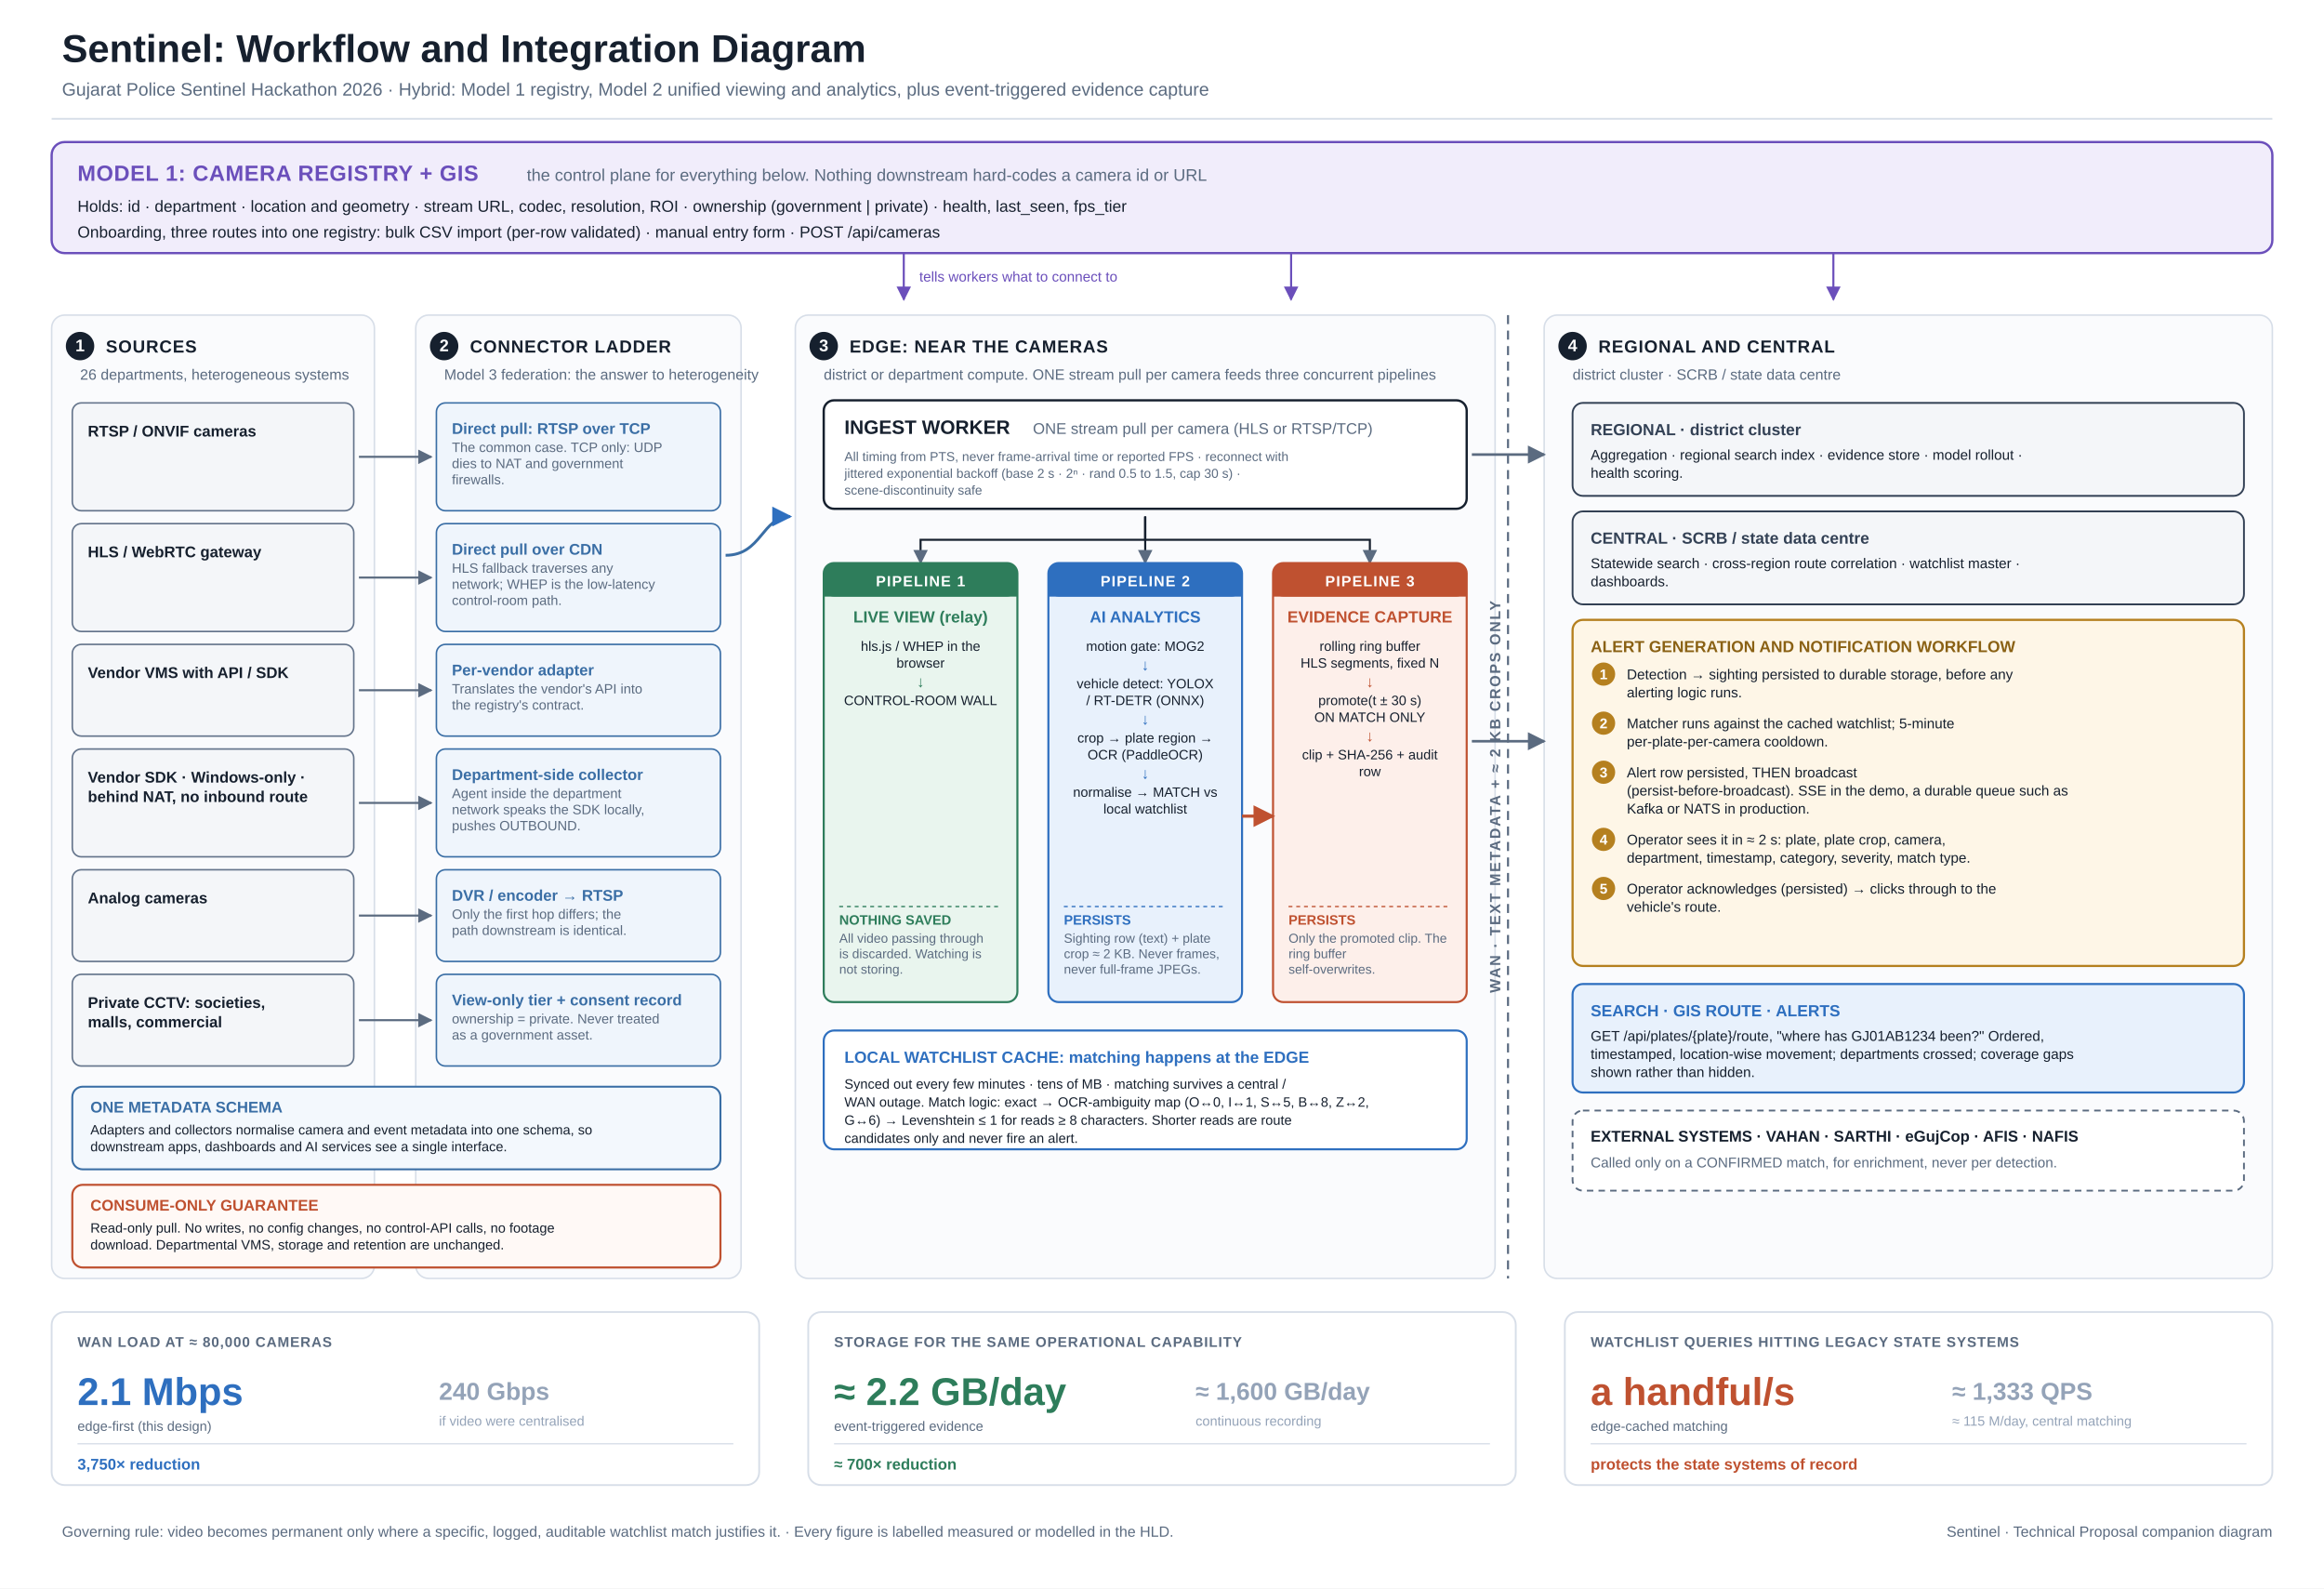
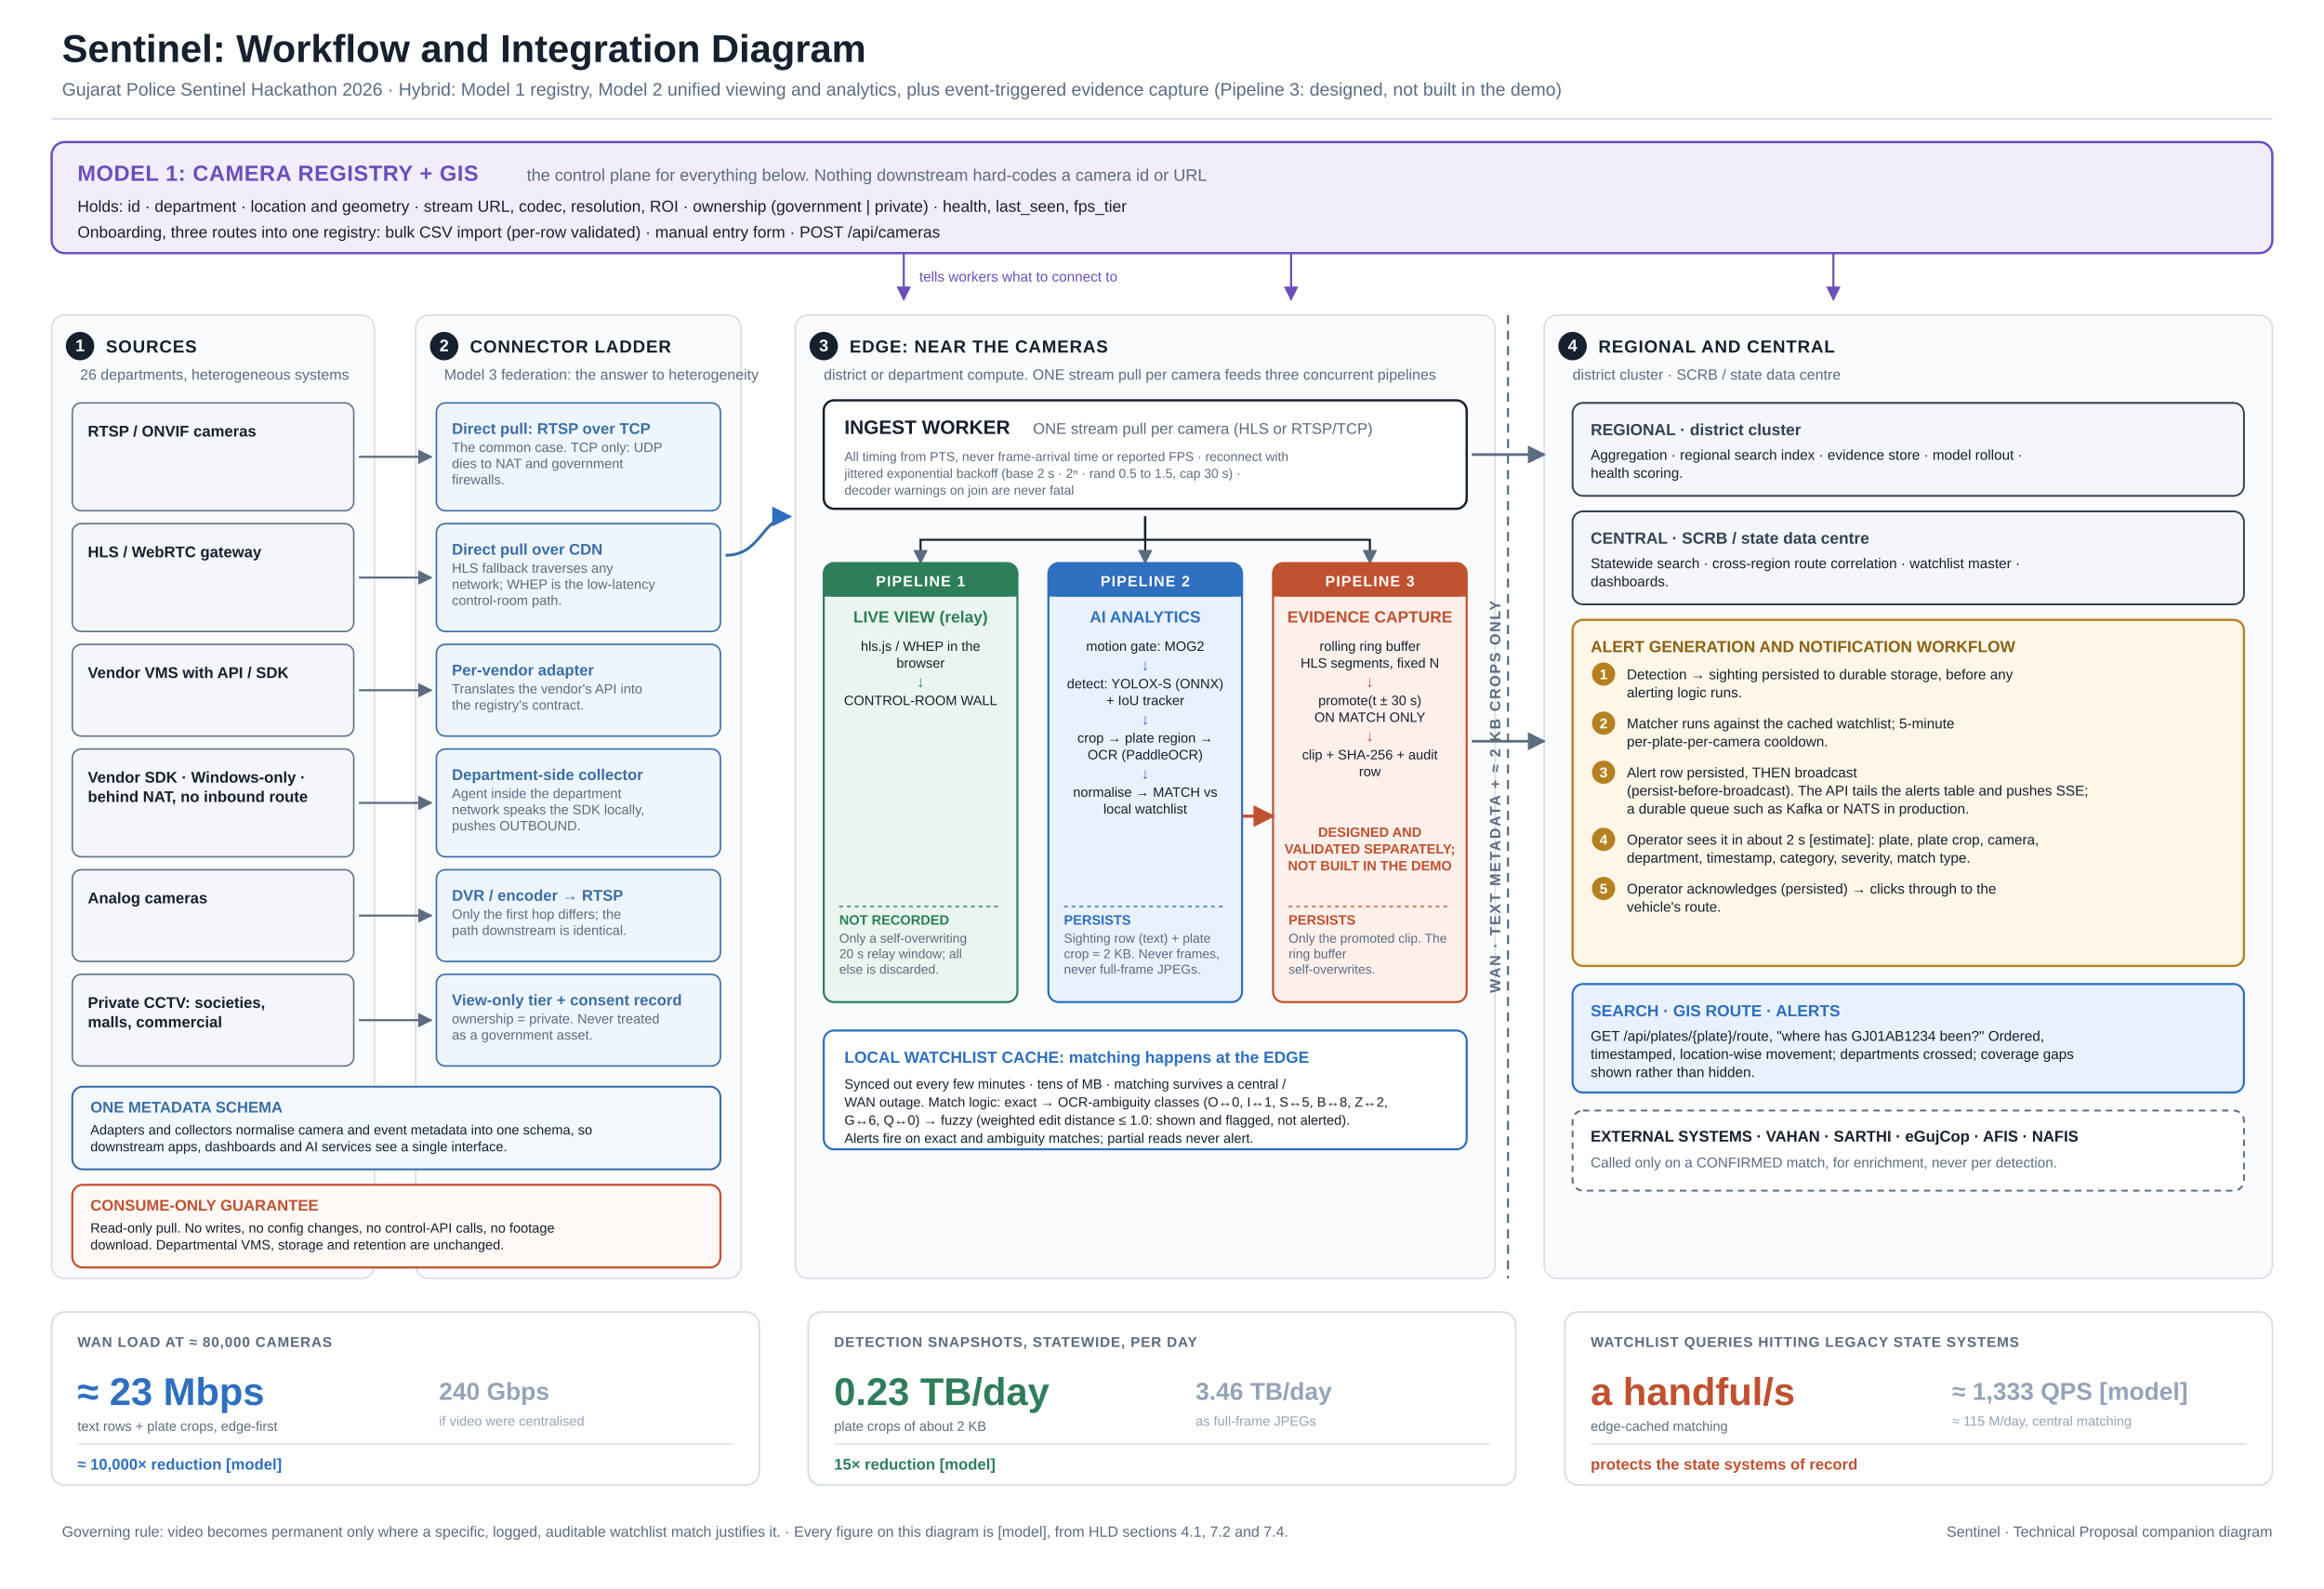
<svg xmlns="http://www.w3.org/2000/svg" width="1800" height="1230" viewBox="0 0 1800 1230">
  <defs>
    <marker id="arr" viewBox="0 0 10 10" refX="9" refY="5" markerWidth="7" markerHeight="7" orient="auto-start-reverse">
      <path d="M 0 0 L 10 5 L 0 10 z" fill="#5B6B80" />
    </marker>
    <marker id="arrD" viewBox="0 0 10 10" refX="9" refY="5" markerWidth="7" markerHeight="7" orient="auto-start-reverse">
      <path d="M 0 0 L 10 5 L 0 10 z" fill="#2E6FBF" />
    </marker>
    <marker id="arrR" viewBox="0 0 10 10" refX="9" refY="5" markerWidth="7" markerHeight="7" orient="auto-start-reverse">
      <path d="M 0 0 L 10 5 L 0 10 z" fill="#BF5130" />
    </marker>
    <marker id="arrP" viewBox="0 0 10 10" refX="9" refY="5" markerWidth="7" markerHeight="7" orient="auto-start-reverse">
      <path d="M 0 0 L 10 5 L 0 10 z" fill="#6B4FBB" />
    </marker>
  </defs>
  <rect width="1800" height="1230" fill="#FFFFFF" />
  <text x="48" y="48" font-family="Arial, Helvetica, sans-serif" font-size="30" font-weight="bold" fill="#16202E" text-anchor="start" letter-spacing="0">Sentinel: Workflow and Integration Diagram</text>
-   <text x="48" y="74" font-family="Arial, Helvetica, sans-serif" font-size="14" font-weight="normal" fill="#5B6B80" text-anchor="start" letter-spacing="0">Gujarat Police Sentinel Hackathon 2026  ·  Hybrid: Model 1 registry, Model 2 unified viewing and analytics, plus event-triggered evidence capture</text>
+   <text x="48" y="74" font-family="Arial, Helvetica, sans-serif" font-size="14" font-weight="normal" fill="#5B6B80" text-anchor="start" letter-spacing="0">Gujarat Police Sentinel Hackathon 2026  ·  Hybrid: Model 1 registry, Model 2 unified viewing and analytics, plus event-triggered evidence capture (Pipeline 3: designed, not built in the demo)</text>
  <line x1="40" y1="92" x2="1760" y2="92" stroke="#D7DEE8" stroke-width="1.4" />
  <rect x="40" y="110" width="1720" height="86" rx="10" fill="#F1EDFB" stroke="#6B4FBB" stroke-width="1.8" />
  <text x="60" y="140" font-family="Arial, Helvetica, sans-serif" font-size="17" font-weight="bold" fill="#6B4FBB" text-anchor="start" letter-spacing="0.4">MODEL 1: CAMERA REGISTRY + GIS</text>
  <text x="408" y="140" font-family="Arial, Helvetica, sans-serif" font-size="13" font-weight="normal" fill="#5B6B80" text-anchor="start" letter-spacing="0">the control plane for everything below. Nothing downstream hard-codes a camera id or URL</text>
  <text x="60" y="164" font-family="Arial, Helvetica, sans-serif" font-size="12.5" font-weight="normal" fill="#16202E" text-anchor="start" letter-spacing="0">Holds:  id · department · location and geometry · stream URL, codec, resolution, ROI · ownership (government | private) · health, last_seen, fps_tier</text>
  <text x="60" y="184" font-family="Arial, Helvetica, sans-serif" font-size="12.5" font-weight="normal" fill="#16202E" text-anchor="start" letter-spacing="0">Onboarding, three routes into one registry:  bulk CSV import (per-row validated) · manual entry form · POST /api/cameras</text>
  <path d="M 700 196 L 700 232" fill="none" stroke="#6B4FBB" stroke-width="1.6" marker-end="url(#arrP)" />
  <path d="M 1000 196 L 1000 232" fill="none" stroke="#6B4FBB" stroke-width="1.6" marker-end="url(#arrP)" />
  <path d="M 1420 196 L 1420 232" fill="none" stroke="#6B4FBB" stroke-width="1.6" marker-end="url(#arrP)" />
  <text x="712" y="218" font-family="Arial, Helvetica, sans-serif" font-size="11" font-weight="normal" fill="#6B4FBB" text-anchor="start" letter-spacing="0">tells workers what to connect to</text>
  <rect x="40" y="244" width="250" height="746" rx="10" fill="#FAFBFD" stroke="#D7DEE8" stroke-width="1.2" />
  <circle cx="62" cy="268" r="11" fill="#16202E" />
  <text x="62" y="272" font-family="Arial, Helvetica, sans-serif" font-size="13" font-weight="bold" fill="#FFFFFF" text-anchor="middle" letter-spacing="0">1</text>
  <text x="82" y="273" font-family="Arial, Helvetica, sans-serif" font-size="13.5" font-weight="bold" fill="#16202E" text-anchor="start" letter-spacing="0.6">SOURCES</text>
  <rect x="322" y="244" width="252" height="746" rx="10" fill="#FAFBFD" stroke="#D7DEE8" stroke-width="1.2" />
  <circle cx="344" cy="268" r="11" fill="#16202E" />
  <text x="344" y="272" font-family="Arial, Helvetica, sans-serif" font-size="13" font-weight="bold" fill="#FFFFFF" text-anchor="middle" letter-spacing="0">2</text>
  <text x="364" y="273" font-family="Arial, Helvetica, sans-serif" font-size="13.5" font-weight="bold" fill="#16202E" text-anchor="start" letter-spacing="0.6">CONNECTOR LADDER</text>
  <rect x="616" y="244" width="542" height="746" rx="10" fill="#FAFBFD" stroke="#D7DEE8" stroke-width="1.2" />
  <circle cx="638" cy="268" r="11" fill="#16202E" />
  <text x="638" y="272" font-family="Arial, Helvetica, sans-serif" font-size="13" font-weight="bold" fill="#FFFFFF" text-anchor="middle" letter-spacing="0">3</text>
  <text x="658" y="273" font-family="Arial, Helvetica, sans-serif" font-size="13.5" font-weight="bold" fill="#16202E" text-anchor="start" letter-spacing="0.6">EDGE: NEAR THE CAMERAS</text>
  <rect x="1196" y="244" width="564" height="746" rx="10" fill="#FAFBFD" stroke="#D7DEE8" stroke-width="1.2" />
  <circle cx="1218" cy="268" r="11" fill="#16202E" />
  <text x="1218" y="272" font-family="Arial, Helvetica, sans-serif" font-size="13" font-weight="bold" fill="#FFFFFF" text-anchor="middle" letter-spacing="0">4</text>
  <text x="1238" y="273" font-family="Arial, Helvetica, sans-serif" font-size="13.5" font-weight="bold" fill="#16202E" text-anchor="start" letter-spacing="0.6">REGIONAL AND CENTRAL</text>
  <text x="62" y="294" font-family="Arial, Helvetica, sans-serif" font-size="11.5" font-weight="normal" fill="#5B6B80" text-anchor="start" letter-spacing="0">26 departments, heterogeneous systems</text>
  <text x="344" y="294" font-family="Arial, Helvetica, sans-serif" font-size="11.5" font-weight="normal" fill="#5B6B80" text-anchor="start" letter-spacing="0">Model 3 federation: the answer to heterogeneity</text>
  <text x="638" y="294" font-family="Arial, Helvetica, sans-serif" font-size="11.5" font-weight="normal" fill="#5B6B80" text-anchor="start" letter-spacing="0">district or department compute. ONE stream pull per camera feeds three concurrent pipelines</text>
  <text x="1218" y="294" font-family="Arial, Helvetica, sans-serif" font-size="11.5" font-weight="normal" fill="#5B6B80" text-anchor="start" letter-spacing="0">district cluster  ·  SCRB / state data centre</text>
  <rect x="56" y="312" width="218" height="83.5" rx="7" fill="#F4F6F9" stroke="#64748B" stroke-width="1.2" />
  <text x="68" y="338" font-family="Arial, Helvetica, sans-serif" font-size="12" font-weight="bold" fill="#16202E" text-anchor="start" letter-spacing="0">RTSP / ONVIF cameras</text>
  <path d="M 278 353.75 L 334 353.75" fill="none" stroke="#5B6B80" stroke-width="1.6" marker-end="url(#arr)" />
  <rect x="338" y="312" width="220" height="83.5" rx="7" fill="#EFF5FC" stroke="#3A6EA5" stroke-width="1.2" />
  <text x="350" y="336" font-family="Arial, Helvetica, sans-serif" font-size="12" font-weight="bold" fill="#3A6EA5" text-anchor="start" letter-spacing="0">Direct pull: RTSP over TCP</text>
  <text x="350" y="350.0" font-family="Arial, Helvetica, sans-serif" font-size="10.5" font-weight="normal" fill="#5B6B80" text-anchor="start" letter-spacing="0">The common case. TCP only: UDP</text>
  <text x="350" y="362.5" font-family="Arial, Helvetica, sans-serif" font-size="10.5" font-weight="normal" fill="#5B6B80" text-anchor="start" letter-spacing="0">dies to NAT and government</text>
  <text x="350" y="375.0" font-family="Arial, Helvetica, sans-serif" font-size="10.5" font-weight="normal" fill="#5B6B80" text-anchor="start" letter-spacing="0">firewalls.</text>
  <rect x="56" y="405.5" width="218" height="83.5" rx="7" fill="#F4F6F9" stroke="#64748B" stroke-width="1.2" />
  <text x="68" y="431.5" font-family="Arial, Helvetica, sans-serif" font-size="12" font-weight="bold" fill="#16202E" text-anchor="start" letter-spacing="0">HLS / WebRTC gateway</text>
  <path d="M 278 447.25 L 334 447.25" fill="none" stroke="#5B6B80" stroke-width="1.6" marker-end="url(#arr)" />
  <rect x="338" y="405.5" width="220" height="83.5" rx="7" fill="#EFF5FC" stroke="#3A6EA5" stroke-width="1.2" />
  <text x="350" y="429.5" font-family="Arial, Helvetica, sans-serif" font-size="12" font-weight="bold" fill="#3A6EA5" text-anchor="start" letter-spacing="0">Direct pull over CDN</text>
  <text x="350" y="443.5" font-family="Arial, Helvetica, sans-serif" font-size="10.5" font-weight="normal" fill="#5B6B80" text-anchor="start" letter-spacing="0">HLS fallback traverses any</text>
  <text x="350" y="456.0" font-family="Arial, Helvetica, sans-serif" font-size="10.5" font-weight="normal" fill="#5B6B80" text-anchor="start" letter-spacing="0">network; WHEP is the low-latency</text>
  <text x="350" y="468.5" font-family="Arial, Helvetica, sans-serif" font-size="10.5" font-weight="normal" fill="#5B6B80" text-anchor="start" letter-spacing="0">control-room path.</text>
  <rect x="56" y="499.0" width="218" height="71.0" rx="7" fill="#F4F6F9" stroke="#64748B" stroke-width="1.2" />
  <text x="68" y="525.0" font-family="Arial, Helvetica, sans-serif" font-size="12" font-weight="bold" fill="#16202E" text-anchor="start" letter-spacing="0">Vendor VMS with API / SDK</text>
  <path d="M 278 534.5 L 334 534.5" fill="none" stroke="#5B6B80" stroke-width="1.6" marker-end="url(#arr)" />
  <rect x="338" y="499.0" width="220" height="71.0" rx="7" fill="#EFF5FC" stroke="#3A6EA5" stroke-width="1.2" />
  <text x="350" y="523.0" font-family="Arial, Helvetica, sans-serif" font-size="12" font-weight="bold" fill="#3A6EA5" text-anchor="start" letter-spacing="0">Per-vendor adapter</text>
  <text x="350" y="537.0" font-family="Arial, Helvetica, sans-serif" font-size="10.5" font-weight="normal" fill="#5B6B80" text-anchor="start" letter-spacing="0">Translates the vendor's API into</text>
  <text x="350" y="549.5" font-family="Arial, Helvetica, sans-serif" font-size="10.5" font-weight="normal" fill="#5B6B80" text-anchor="start" letter-spacing="0">the registry's contract.</text>
  <rect x="56" y="580.0" width="218" height="83.5" rx="7" fill="#F4F6F9" stroke="#64748B" stroke-width="1.2" />
  <text x="68" y="606.0" font-family="Arial, Helvetica, sans-serif" font-size="12" font-weight="bold" fill="#16202E" text-anchor="start" letter-spacing="0">Vendor SDK · Windows-only ·</text>
  <text x="68" y="621.0" font-family="Arial, Helvetica, sans-serif" font-size="12" font-weight="bold" fill="#16202E" text-anchor="start" letter-spacing="0">behind NAT, no inbound route</text>
  <path d="M 278 621.75 L 334 621.75" fill="none" stroke="#5B6B80" stroke-width="1.6" marker-end="url(#arr)" />
  <rect x="338" y="580.0" width="220" height="83.5" rx="7" fill="#EFF5FC" stroke="#3A6EA5" stroke-width="1.2" />
  <text x="350" y="604.0" font-family="Arial, Helvetica, sans-serif" font-size="12" font-weight="bold" fill="#3A6EA5" text-anchor="start" letter-spacing="0">Department-side collector</text>
  <text x="350" y="618.0" font-family="Arial, Helvetica, sans-serif" font-size="10.5" font-weight="normal" fill="#5B6B80" text-anchor="start" letter-spacing="0">Agent inside the department</text>
  <text x="350" y="630.5" font-family="Arial, Helvetica, sans-serif" font-size="10.5" font-weight="normal" fill="#5B6B80" text-anchor="start" letter-spacing="0">network speaks the SDK locally,</text>
  <text x="350" y="643.0" font-family="Arial, Helvetica, sans-serif" font-size="10.5" font-weight="normal" fill="#5B6B80" text-anchor="start" letter-spacing="0">pushes OUTBOUND.</text>
  <rect x="56" y="673.5" width="218" height="71.0" rx="7" fill="#F4F6F9" stroke="#64748B" stroke-width="1.2" />
  <text x="68" y="699.5" font-family="Arial, Helvetica, sans-serif" font-size="12" font-weight="bold" fill="#16202E" text-anchor="start" letter-spacing="0">Analog cameras</text>
  <path d="M 278 709.0 L 334 709.0" fill="none" stroke="#5B6B80" stroke-width="1.6" marker-end="url(#arr)" />
  <rect x="338" y="673.5" width="220" height="71.0" rx="7" fill="#EFF5FC" stroke="#3A6EA5" stroke-width="1.2" />
  <text x="350" y="697.5" font-family="Arial, Helvetica, sans-serif" font-size="12" font-weight="bold" fill="#3A6EA5" text-anchor="start" letter-spacing="0">DVR / encoder → RTSP</text>
  <text x="350" y="711.5" font-family="Arial, Helvetica, sans-serif" font-size="10.5" font-weight="normal" fill="#5B6B80" text-anchor="start" letter-spacing="0">Only the first hop differs; the</text>
  <text x="350" y="724.0" font-family="Arial, Helvetica, sans-serif" font-size="10.5" font-weight="normal" fill="#5B6B80" text-anchor="start" letter-spacing="0">path downstream is identical.</text>
  <rect x="56" y="754.5" width="218" height="71.0" rx="7" fill="#F4F6F9" stroke="#64748B" stroke-width="1.2" />
  <text x="68" y="780.5" font-family="Arial, Helvetica, sans-serif" font-size="12" font-weight="bold" fill="#16202E" text-anchor="start" letter-spacing="0">Private CCTV: societies,</text>
  <text x="68" y="795.5" font-family="Arial, Helvetica, sans-serif" font-size="12" font-weight="bold" fill="#16202E" text-anchor="start" letter-spacing="0">malls, commercial</text>
  <path d="M 278 790.0 L 334 790.0" fill="none" stroke="#5B6B80" stroke-width="1.6" marker-end="url(#arr)" />
  <rect x="338" y="754.5" width="220" height="71.0" rx="7" fill="#EFF5FC" stroke="#3A6EA5" stroke-width="1.2" />
  <text x="350" y="778.5" font-family="Arial, Helvetica, sans-serif" font-size="12" font-weight="bold" fill="#3A6EA5" text-anchor="start" letter-spacing="0">View-only tier + consent record</text>
  <text x="350" y="792.5" font-family="Arial, Helvetica, sans-serif" font-size="10.5" font-weight="normal" fill="#5B6B80" text-anchor="start" letter-spacing="0">ownership = private. Never treated</text>
  <text x="350" y="805.0" font-family="Arial, Helvetica, sans-serif" font-size="10.5" font-weight="normal" fill="#5B6B80" text-anchor="start" letter-spacing="0">as a government asset.</text>
  <rect x="56" y="841.5" width="502" height="64" rx="8" fill="#F3F8FD" stroke="#3A6EA5" stroke-width="1.5" />
  <text x="70" y="861.5" font-family="Arial, Helvetica, sans-serif" font-size="12" font-weight="bold" fill="#3A6EA5" text-anchor="start" letter-spacing="0">ONE METADATA SCHEMA</text>
  <text x="70" y="878.5" font-family="Arial, Helvetica, sans-serif" font-size="10.5" font-weight="normal" fill="#16202E" text-anchor="start" letter-spacing="0">Adapters and collectors normalise camera and event metadata into one schema, so</text>
  <text x="70" y="891.5" font-family="Arial, Helvetica, sans-serif" font-size="10.5" font-weight="normal" fill="#16202E" text-anchor="start" letter-spacing="0">downstream apps, dashboards and AI services see a single interface.</text>
  <rect x="56" y="917.5" width="502" height="64" rx="8" fill="#FFF9F6" stroke="#BF5130" stroke-width="1.6" />
  <text x="70" y="937.5" font-family="Arial, Helvetica, sans-serif" font-size="12" font-weight="bold" fill="#BF5130" text-anchor="start" letter-spacing="0">CONSUME-ONLY GUARANTEE</text>
  <text x="70" y="954.5" font-family="Arial, Helvetica, sans-serif" font-size="10.5" font-weight="normal" fill="#16202E" text-anchor="start" letter-spacing="0">Read-only pull. No writes, no config changes, no control-API calls, no footage</text>
  <text x="70" y="967.5" font-family="Arial, Helvetica, sans-serif" font-size="10.5" font-weight="normal" fill="#16202E" text-anchor="start" letter-spacing="0">download. Departmental VMS, storage and retention are unchanged.</text>
  <path d="M 562 430 C 590 430, 590 400, 612 400" fill="none" stroke="#3A6EA5" stroke-width="2.2" marker-end="url(#arrD)" />
  <rect x="638" y="310" width="498" height="84" rx="8" fill="#FFFFFF" stroke="#16202E" stroke-width="1.8" />
  <text x="654" y="336" font-family="Arial, Helvetica, sans-serif" font-size="15" font-weight="bold" fill="#16202E" text-anchor="start" letter-spacing="0">INGEST WORKER</text>
  <text x="800" y="336" font-family="Arial, Helvetica, sans-serif" font-size="12" font-weight="normal" fill="#5B6B80" text-anchor="start" letter-spacing="0">ONE stream pull per camera  (HLS or RTSP/TCP)</text>
  <text x="654" y="357" font-family="Arial, Helvetica, sans-serif" font-size="10" font-weight="normal" fill="#5B6B80" text-anchor="start" letter-spacing="0">All timing from PTS, never frame-arrival time or reported FPS · reconnect with</text>
  <text x="654" y="370" font-family="Arial, Helvetica, sans-serif" font-size="10" font-weight="normal" fill="#5B6B80" text-anchor="start" letter-spacing="0">jittered exponential backoff (base 2 s · 2ⁿ · rand 0.5 to 1.5, cap 30 s) ·</text>
-   <text x="654" y="383" font-family="Arial, Helvetica, sans-serif" font-size="10" font-weight="normal" fill="#5B6B80" text-anchor="start" letter-spacing="0">scene-discontinuity safe</text>
+   <text x="654" y="383" font-family="Arial, Helvetica, sans-serif" font-size="10" font-weight="normal" fill="#5B6B80" text-anchor="start" letter-spacing="0">decoder warnings on join are never fatal</text>
  <path d="M 887 400 L 887 418 L 713.0 418 L 713.0 436" fill="none" stroke="#16202E" stroke-width="1.6" marker-end="url(#arr)" />
  <path d="M 887 400 L 887 418 L 887.0 418 L 887.0 436" fill="none" stroke="#16202E" stroke-width="1.6" marker-end="url(#arr)" />
  <path d="M 887 400 L 887 418 L 1061.0 418 L 1061.0 436" fill="none" stroke="#16202E" stroke-width="1.6" marker-end="url(#arr)" />
  <rect x="638" y="436" width="150" height="340" rx="8" fill="#E9F5EE" stroke="#2E7D5B" stroke-width="1.6" />
  <rect x="638" y="436" width="150" height="26" rx="8" fill="#2E7D5B" />
  <rect x="638" y="454" width="150" height="8" fill="#2E7D5B" />
  <text x="713.0" y="454" font-family="Arial, Helvetica, sans-serif" font-size="11.5" font-weight="bold" fill="#FFFFFF" text-anchor="middle" letter-spacing="0.8">PIPELINE 1</text>
  <text x="713.0" y="482" font-family="Arial, Helvetica, sans-serif" font-size="12.5" font-weight="bold" fill="#2E7D5B" text-anchor="middle" letter-spacing="0">LIVE VIEW  (relay)</text>
  <text x="713.0" y="504" font-family="Arial, Helvetica, sans-serif" font-size="10.5" font-weight="normal" fill="#16202E" text-anchor="middle" letter-spacing="0">hls.js / WHEP in the</text>
  <text x="713.0" y="517" font-family="Arial, Helvetica, sans-serif" font-size="10.5" font-weight="normal" fill="#16202E" text-anchor="middle" letter-spacing="0">browser</text>
  <text x="713.0" y="532" font-family="Arial, Helvetica, sans-serif" font-size="12" font-weight="normal" fill="#2E7D5B" text-anchor="middle" letter-spacing="0">↓</text>
  <text x="713.0" y="546" font-family="Arial, Helvetica, sans-serif" font-size="10.5" font-weight="normal" fill="#16202E" text-anchor="middle" letter-spacing="0">CONTROL-ROOM WALL</text>
  <line x1="650" y1="702" x2="776" y2="702" stroke="#2E7D5B" stroke-width="1" stroke-dasharray="3 3" />
-   <text x="650" y="716" font-family="Arial, Helvetica, sans-serif" font-size="10.5" font-weight="bold" fill="#2E7D5B" text-anchor="start" letter-spacing="0">NOTHING SAVED</text>
-   <text x="650" y="730" font-family="Arial, Helvetica, sans-serif" font-size="10" font-weight="normal" fill="#5B6B80" text-anchor="start" letter-spacing="0">All video passing through</text>
-   <text x="650" y="742" font-family="Arial, Helvetica, sans-serif" font-size="10" font-weight="normal" fill="#5B6B80" text-anchor="start" letter-spacing="0">is discarded. Watching is</text>
-   <text x="650" y="754" font-family="Arial, Helvetica, sans-serif" font-size="10" font-weight="normal" fill="#5B6B80" text-anchor="start" letter-spacing="0">not storing.</text>
+   <text x="650" y="716" font-family="Arial, Helvetica, sans-serif" font-size="10.5" font-weight="bold" fill="#2E7D5B" text-anchor="start" letter-spacing="0">NOT RECORDED</text>
+   <text x="650" y="730" font-family="Arial, Helvetica, sans-serif" font-size="10" font-weight="normal" fill="#5B6B80" text-anchor="start" letter-spacing="0">Only a self-overwriting</text>
+   <text x="650" y="742" font-family="Arial, Helvetica, sans-serif" font-size="10" font-weight="normal" fill="#5B6B80" text-anchor="start" letter-spacing="0">20 s relay window; all</text>
+   <text x="650" y="754" font-family="Arial, Helvetica, sans-serif" font-size="10" font-weight="normal" fill="#5B6B80" text-anchor="start" letter-spacing="0">else is discarded.</text>
  <rect x="812" y="436" width="150" height="340" rx="8" fill="#E8F1FC" stroke="#2E6FBF" stroke-width="1.6" />
  <rect x="812" y="436" width="150" height="26" rx="8" fill="#2E6FBF" />
  <rect x="812" y="454" width="150" height="8" fill="#2E6FBF" />
  <text x="887.0" y="454" font-family="Arial, Helvetica, sans-serif" font-size="11.5" font-weight="bold" fill="#FFFFFF" text-anchor="middle" letter-spacing="0.8">PIPELINE 2</text>
  <text x="887.0" y="482" font-family="Arial, Helvetica, sans-serif" font-size="12.5" font-weight="bold" fill="#2E6FBF" text-anchor="middle" letter-spacing="0">AI ANALYTICS</text>
  <text x="887.0" y="504" font-family="Arial, Helvetica, sans-serif" font-size="10.5" font-weight="normal" fill="#16202E" text-anchor="middle" letter-spacing="0">motion gate: MOG2</text>
  <text x="887.0" y="519" font-family="Arial, Helvetica, sans-serif" font-size="12" font-weight="normal" fill="#2E6FBF" text-anchor="middle" letter-spacing="0">↓</text>
-   <text x="887.0" y="533" font-family="Arial, Helvetica, sans-serif" font-size="10.5" font-weight="normal" fill="#16202E" text-anchor="middle" letter-spacing="0">vehicle detect: YOLOX</text>
-   <text x="887.0" y="546" font-family="Arial, Helvetica, sans-serif" font-size="10.5" font-weight="normal" fill="#16202E" text-anchor="middle" letter-spacing="0">/ RT-DETR (ONNX)</text>
+   <text x="887.0" y="533" font-family="Arial, Helvetica, sans-serif" font-size="10.5" font-weight="normal" fill="#16202E" text-anchor="middle" letter-spacing="0">detect: YOLOX-S (ONNX)</text>
+   <text x="887.0" y="546" font-family="Arial, Helvetica, sans-serif" font-size="10.5" font-weight="normal" fill="#16202E" text-anchor="middle" letter-spacing="0">+ IoU tracker</text>
  <text x="887.0" y="561" font-family="Arial, Helvetica, sans-serif" font-size="12" font-weight="normal" fill="#2E6FBF" text-anchor="middle" letter-spacing="0">↓</text>
  <text x="887.0" y="575" font-family="Arial, Helvetica, sans-serif" font-size="10.5" font-weight="normal" fill="#16202E" text-anchor="middle" letter-spacing="0">crop → plate region →</text>
  <text x="887.0" y="588" font-family="Arial, Helvetica, sans-serif" font-size="10.5" font-weight="normal" fill="#16202E" text-anchor="middle" letter-spacing="0">OCR (PaddleOCR)</text>
  <text x="887.0" y="603" font-family="Arial, Helvetica, sans-serif" font-size="12" font-weight="normal" fill="#2E6FBF" text-anchor="middle" letter-spacing="0">↓</text>
  <text x="887.0" y="617" font-family="Arial, Helvetica, sans-serif" font-size="10.5" font-weight="normal" fill="#16202E" text-anchor="middle" letter-spacing="0">normalise → MATCH vs</text>
  <text x="887.0" y="630" font-family="Arial, Helvetica, sans-serif" font-size="10.5" font-weight="normal" fill="#16202E" text-anchor="middle" letter-spacing="0">local watchlist</text>
  <line x1="824" y1="702" x2="950" y2="702" stroke="#2E6FBF" stroke-width="1" stroke-dasharray="3 3" />
  <text x="824" y="716" font-family="Arial, Helvetica, sans-serif" font-size="10.5" font-weight="bold" fill="#2E6FBF" text-anchor="start" letter-spacing="0">PERSISTS</text>
  <text x="824" y="730" font-family="Arial, Helvetica, sans-serif" font-size="10" font-weight="normal" fill="#5B6B80" text-anchor="start" letter-spacing="0">Sighting row (text) + plate</text>
  <text x="824" y="742" font-family="Arial, Helvetica, sans-serif" font-size="10" font-weight="normal" fill="#5B6B80" text-anchor="start" letter-spacing="0">crop ≈ 2 KB. Never frames,</text>
  <text x="824" y="754" font-family="Arial, Helvetica, sans-serif" font-size="10" font-weight="normal" fill="#5B6B80" text-anchor="start" letter-spacing="0">never full-frame JPEGs.</text>
  <rect x="986" y="436" width="150" height="340" rx="8" fill="#FDEFEA" stroke="#BF5130" stroke-width="1.6" />
  <rect x="986" y="436" width="150" height="26" rx="8" fill="#BF5130" />
  <rect x="986" y="454" width="150" height="8" fill="#BF5130" />
  <text x="1061.0" y="454" font-family="Arial, Helvetica, sans-serif" font-size="11.5" font-weight="bold" fill="#FFFFFF" text-anchor="middle" letter-spacing="0.8">PIPELINE 3</text>
  <text x="1061.0" y="482" font-family="Arial, Helvetica, sans-serif" font-size="12.5" font-weight="bold" fill="#BF5130" text-anchor="middle" letter-spacing="0">EVIDENCE CAPTURE</text>
  <text x="1061.0" y="504" font-family="Arial, Helvetica, sans-serif" font-size="10.5" font-weight="normal" fill="#16202E" text-anchor="middle" letter-spacing="0">rolling ring buffer</text>
  <text x="1061.0" y="517" font-family="Arial, Helvetica, sans-serif" font-size="10.5" font-weight="normal" fill="#16202E" text-anchor="middle" letter-spacing="0">HLS segments, fixed N</text>
  <text x="1061.0" y="532" font-family="Arial, Helvetica, sans-serif" font-size="12" font-weight="normal" fill="#BF5130" text-anchor="middle" letter-spacing="0">↓</text>
  <text x="1061.0" y="546" font-family="Arial, Helvetica, sans-serif" font-size="10.5" font-weight="normal" fill="#16202E" text-anchor="middle" letter-spacing="0">promote(t ± 30 s)</text>
  <text x="1061.0" y="559" font-family="Arial, Helvetica, sans-serif" font-size="10.5" font-weight="normal" fill="#16202E" text-anchor="middle" letter-spacing="0">ON MATCH ONLY</text>
  <text x="1061.0" y="574" font-family="Arial, Helvetica, sans-serif" font-size="12" font-weight="normal" fill="#BF5130" text-anchor="middle" letter-spacing="0">↓</text>
  <text x="1061.0" y="588" font-family="Arial, Helvetica, sans-serif" font-size="10.5" font-weight="normal" fill="#16202E" text-anchor="middle" letter-spacing="0">clip + SHA-256 + audit</text>
  <text x="1061.0" y="601" font-family="Arial, Helvetica, sans-serif" font-size="10.5" font-weight="normal" fill="#16202E" text-anchor="middle" letter-spacing="0">row</text>
+   <text x="1061.0" y="648" font-family="Arial, Helvetica, sans-serif" font-size="10.5" font-weight="bold" fill="#BF5130" text-anchor="middle" letter-spacing="0">DESIGNED AND</text>
+   <text x="1061.0" y="661" font-family="Arial, Helvetica, sans-serif" font-size="10.5" font-weight="bold" fill="#BF5130" text-anchor="middle" letter-spacing="0">VALIDATED SEPARATELY;</text>
+   <text x="1061.0" y="674" font-family="Arial, Helvetica, sans-serif" font-size="10.5" font-weight="bold" fill="#BF5130" text-anchor="middle" letter-spacing="0">NOT BUILT IN THE DEMO</text>
  <line x1="998" y1="702" x2="1124" y2="702" stroke="#BF5130" stroke-width="1" stroke-dasharray="3 3" />
  <text x="998" y="716" font-family="Arial, Helvetica, sans-serif" font-size="10.5" font-weight="bold" fill="#BF5130" text-anchor="start" letter-spacing="0">PERSISTS</text>
  <text x="998" y="730" font-family="Arial, Helvetica, sans-serif" font-size="10" font-weight="normal" fill="#5B6B80" text-anchor="start" letter-spacing="0">Only the promoted clip. The</text>
  <text x="998" y="742" font-family="Arial, Helvetica, sans-serif" font-size="10" font-weight="normal" fill="#5B6B80" text-anchor="start" letter-spacing="0">ring buffer</text>
  <text x="998" y="754" font-family="Arial, Helvetica, sans-serif" font-size="10" font-weight="normal" fill="#5B6B80" text-anchor="start" letter-spacing="0">self-overwrites.</text>
  <path d="M 962 632 L 986 632" fill="none" stroke="#BF5130" stroke-width="2.4" marker-end="url(#arrR)" />
  <rect x="638" y="798" width="498" height="92" rx="8" fill="#FFFFFF" stroke="#2E6FBF" stroke-width="1.6" />
  <text x="654" y="823" font-family="Arial, Helvetica, sans-serif" font-size="12.5" font-weight="bold" fill="#2E6FBF" text-anchor="start" letter-spacing="0">LOCAL WATCHLIST CACHE: matching happens at the EDGE</text>
  <text x="654" y="843" font-family="Arial, Helvetica, sans-serif" font-size="10.5" font-weight="normal" fill="#16202E" text-anchor="start" letter-spacing="0">Synced out every few minutes · tens of MB · matching survives a central /</text>
-   <text x="654" y="857" font-family="Arial, Helvetica, sans-serif" font-size="10.5" font-weight="normal" fill="#16202E" text-anchor="start" letter-spacing="0">WAN outage. Match logic: exact → OCR-ambiguity map (O↔0, I↔1, S↔5, B↔8, Z↔2,</text>
-   <text x="654" y="871" font-family="Arial, Helvetica, sans-serif" font-size="10.5" font-weight="normal" fill="#16202E" text-anchor="start" letter-spacing="0">G↔6) → Levenshtein ≤ 1 for reads ≥ 8 characters. Shorter reads are route</text>
-   <text x="654" y="885" font-family="Arial, Helvetica, sans-serif" font-size="10.5" font-weight="normal" fill="#16202E" text-anchor="start" letter-spacing="0">candidates only and never fire an alert.</text>
+   <text x="654" y="857" font-family="Arial, Helvetica, sans-serif" font-size="10.5" font-weight="normal" fill="#16202E" text-anchor="start" letter-spacing="0">WAN outage. Match logic: exact → OCR-ambiguity classes (O↔0, I↔1, S↔5, B↔8, Z↔2,</text>
+   <text x="654" y="871" font-family="Arial, Helvetica, sans-serif" font-size="10.5" font-weight="normal" fill="#16202E" text-anchor="start" letter-spacing="0">G↔6, Q↔0) → fuzzy (weighted edit distance ≤ 1.0: shown and flagged, not alerted).</text>
+   <text x="654" y="885" font-family="Arial, Helvetica, sans-serif" font-size="10.5" font-weight="normal" fill="#16202E" text-anchor="start" letter-spacing="0">Alerts fire on exact and ambiguity matches; partial reads never alert.</text>
  <line x1="1168" y1="244" x2="1168" y2="990" stroke="#5B6B80" stroke-width="1.6" stroke-dasharray="7 5" />
  <text transform="translate(1162 617.0) rotate(-90)" text-anchor="middle" font-family="Arial, Helvetica, sans-serif" font-size="11.5" font-weight="bold" fill="#5B6B80" letter-spacing="1.2">WAN  ·  TEXT METADATA + ≈ 2 KB CROPS ONLY</text>
  <path d="M 1140 352 L 1196 352" fill="none" stroke="#5B6B80" stroke-width="2" marker-end="url(#arr)" />
  <path d="M 1140 574 L 1196 574" fill="none" stroke="#5B6B80" stroke-width="2" marker-end="url(#arr)" />
  <rect x="1218" y="312" width="520" height="72" rx="8" fill="#F4F6F9" stroke="#334155" stroke-width="1.4" />
  <text x="1232" y="337" font-family="Arial, Helvetica, sans-serif" font-size="12.5" font-weight="bold" fill="#334155" text-anchor="start" letter-spacing="0">REGIONAL  ·  district cluster</text>
  <text x="1232" y="356" font-family="Arial, Helvetica, sans-serif" font-size="11" font-weight="normal" fill="#16202E" text-anchor="start" letter-spacing="0">Aggregation · regional search index · evidence store · model rollout ·</text>
  <text x="1232" y="370" font-family="Arial, Helvetica, sans-serif" font-size="11" font-weight="normal" fill="#16202E" text-anchor="start" letter-spacing="0">health scoring.</text>
  <rect x="1218" y="396" width="520" height="72" rx="8" fill="#F4F6F9" stroke="#334155" stroke-width="1.4" />
  <text x="1232" y="421" font-family="Arial, Helvetica, sans-serif" font-size="12.5" font-weight="bold" fill="#334155" text-anchor="start" letter-spacing="0">CENTRAL  ·  SCRB / state data centre</text>
  <text x="1232" y="440" font-family="Arial, Helvetica, sans-serif" font-size="11" font-weight="normal" fill="#16202E" text-anchor="start" letter-spacing="0">Statewide search · cross-region route correlation · watchlist master ·</text>
  <text x="1232" y="454" font-family="Arial, Helvetica, sans-serif" font-size="11" font-weight="normal" fill="#16202E" text-anchor="start" letter-spacing="0">dashboards.</text>
  <rect x="1218" y="480" width="520" height="268" rx="8" fill="#FEF6E7" stroke="#B5801F" stroke-width="1.7" />
  <text x="1232" y="505" font-family="Arial, Helvetica, sans-serif" font-size="12.5" font-weight="bold" fill="#8A6114" text-anchor="start" letter-spacing="0">ALERT GENERATION AND NOTIFICATION WORKFLOW</text>
  <circle cx="1242" cy="522" r="9" fill="#B5801F" />
  <text x="1242" y="526" font-family="Arial, Helvetica, sans-serif" font-size="11" font-weight="bold" fill="#FFFFFF" text-anchor="middle" letter-spacing="0">1</text>
  <text x="1260" y="526" font-family="Arial, Helvetica, sans-serif" font-size="11" font-weight="normal" fill="#16202E" text-anchor="start" letter-spacing="0">Detection → sighting persisted to durable storage, before any</text>
  <text x="1260" y="540" font-family="Arial, Helvetica, sans-serif" font-size="11" font-weight="normal" fill="#16202E" text-anchor="start" letter-spacing="0">alerting logic runs.</text>
  <circle cx="1242" cy="560" r="9" fill="#B5801F" />
  <text x="1242" y="564" font-family="Arial, Helvetica, sans-serif" font-size="11" font-weight="bold" fill="#FFFFFF" text-anchor="middle" letter-spacing="0">2</text>
  <text x="1260" y="564" font-family="Arial, Helvetica, sans-serif" font-size="11" font-weight="normal" fill="#16202E" text-anchor="start" letter-spacing="0">Matcher runs against the cached watchlist; 5-minute</text>
  <text x="1260" y="578" font-family="Arial, Helvetica, sans-serif" font-size="11" font-weight="normal" fill="#16202E" text-anchor="start" letter-spacing="0">per-plate-per-camera cooldown.</text>
  <circle cx="1242" cy="598" r="9" fill="#B5801F" />
  <text x="1242" y="602" font-family="Arial, Helvetica, sans-serif" font-size="11" font-weight="bold" fill="#FFFFFF" text-anchor="middle" letter-spacing="0">3</text>
  <text x="1260" y="602" font-family="Arial, Helvetica, sans-serif" font-size="11" font-weight="normal" fill="#16202E" text-anchor="start" letter-spacing="0">Alert row persisted, THEN broadcast</text>
-   <text x="1260" y="616" font-family="Arial, Helvetica, sans-serif" font-size="11" font-weight="normal" fill="#16202E" text-anchor="start" letter-spacing="0">(persist-before-broadcast). SSE in the demo, a durable queue such as</text>
-   <text x="1260" y="630" font-family="Arial, Helvetica, sans-serif" font-size="11" font-weight="normal" fill="#16202E" text-anchor="start" letter-spacing="0">Kafka or NATS in production.</text>
+   <text x="1260" y="616" font-family="Arial, Helvetica, sans-serif" font-size="11" font-weight="normal" fill="#16202E" text-anchor="start" letter-spacing="0">(persist-before-broadcast). The API tails the alerts table and pushes SSE;</text>
+   <text x="1260" y="630" font-family="Arial, Helvetica, sans-serif" font-size="11" font-weight="normal" fill="#16202E" text-anchor="start" letter-spacing="0">a durable queue such as Kafka or NATS in production.</text>
  <circle cx="1242" cy="650" r="9" fill="#B5801F" />
  <text x="1242" y="654" font-family="Arial, Helvetica, sans-serif" font-size="11" font-weight="bold" fill="#FFFFFF" text-anchor="middle" letter-spacing="0">4</text>
-   <text x="1260" y="654" font-family="Arial, Helvetica, sans-serif" font-size="11" font-weight="normal" fill="#16202E" text-anchor="start" letter-spacing="0">Operator sees it in ≈ 2 s: plate, plate crop, camera,</text>
+   <text x="1260" y="654" font-family="Arial, Helvetica, sans-serif" font-size="11" font-weight="normal" fill="#16202E" text-anchor="start" letter-spacing="0">Operator sees it in about 2 s [estimate]: plate, plate crop, camera,</text>
  <text x="1260" y="668" font-family="Arial, Helvetica, sans-serif" font-size="11" font-weight="normal" fill="#16202E" text-anchor="start" letter-spacing="0">department, timestamp, category, severity, match type.</text>
  <circle cx="1242" cy="688" r="9" fill="#B5801F" />
  <text x="1242" y="692" font-family="Arial, Helvetica, sans-serif" font-size="11" font-weight="bold" fill="#FFFFFF" text-anchor="middle" letter-spacing="0">5</text>
  <text x="1260" y="692" font-family="Arial, Helvetica, sans-serif" font-size="11" font-weight="normal" fill="#16202E" text-anchor="start" letter-spacing="0">Operator acknowledges (persisted) → clicks through to the</text>
  <text x="1260" y="706" font-family="Arial, Helvetica, sans-serif" font-size="11" font-weight="normal" fill="#16202E" text-anchor="start" letter-spacing="0">vehicle's route.</text>
  <rect x="1218" y="762" width="520" height="84" rx="8" fill="#E8F1FC" stroke="#2E6FBF" stroke-width="1.6" />
  <text x="1232" y="787" font-family="Arial, Helvetica, sans-serif" font-size="12.5" font-weight="bold" fill="#2E6FBF" text-anchor="start" letter-spacing="0">SEARCH  ·  GIS ROUTE  ·  ALERTS</text>
  <text x="1232" y="806" font-family="Arial, Helvetica, sans-serif" font-size="11" font-weight="normal" fill="#16202E" text-anchor="start" letter-spacing="0">GET /api/plates/{plate}/route, "where has GJ01AB1234 been?" Ordered,</text>
  <text x="1232" y="820" font-family="Arial, Helvetica, sans-serif" font-size="11" font-weight="normal" fill="#16202E" text-anchor="start" letter-spacing="0">timestamped, location-wise movement; departments crossed; coverage gaps</text>
  <text x="1232" y="834" font-family="Arial, Helvetica, sans-serif" font-size="11" font-weight="normal" fill="#16202E" text-anchor="start" letter-spacing="0">shown rather than hidden.</text>
  <rect x="1218" y="860" width="520" height="62" rx="8" fill="#FFFFFF" stroke="#5B6B80" stroke-width="1.4" stroke-dasharray="5 4" />
  <text x="1232" y="884" font-family="Arial, Helvetica, sans-serif" font-size="12" font-weight="bold" fill="#16202E" text-anchor="start" letter-spacing="0">EXTERNAL SYSTEMS  ·  VAHAN · SARTHI · eGujCop · AFIS · NAFIS</text>
  <text x="1232" y="904" font-family="Arial, Helvetica, sans-serif" font-size="11" font-weight="normal" fill="#5B6B80" text-anchor="start" letter-spacing="0">Called only on a CONFIRMED match, for enrichment, never per detection.</text>
  <rect x="40" y="1016" width="548" height="134" rx="10" fill="#FFFFFF" stroke="#D7DEE8" stroke-width="1.4" />
  <text x="60" y="1043" font-family="Arial, Helvetica, sans-serif" font-size="11" font-weight="bold" fill="#5B6B80" text-anchor="start" letter-spacing="0.6">WAN LOAD AT ≈ 80,000 CAMERAS</text>
-   <text x="60" y="1088" font-family="Arial, Helvetica, sans-serif" font-size="30" font-weight="bold" fill="#2E6FBF" text-anchor="start" letter-spacing="0">2.1 Mbps</text>
-   <text x="60" y="1108" font-family="Arial, Helvetica, sans-serif" font-size="10.5" font-weight="normal" fill="#5B6B80" text-anchor="start" letter-spacing="0">edge-first (this design)</text>
+   <text x="60" y="1088" font-family="Arial, Helvetica, sans-serif" font-size="30" font-weight="bold" fill="#2E6FBF" text-anchor="start" letter-spacing="0">≈ 23 Mbps</text>
+   <text x="60" y="1108" font-family="Arial, Helvetica, sans-serif" font-size="10.5" font-weight="normal" fill="#5B6B80" text-anchor="start" letter-spacing="0">text rows + plate crops, edge-first</text>
  <text x="340" y="1084" font-family="Arial, Helvetica, sans-serif" font-size="19" font-weight="bold" fill="#94A3B8" text-anchor="start" letter-spacing="0">240 Gbps</text>
  <text x="340" y="1104" font-family="Arial, Helvetica, sans-serif" font-size="10.5" font-weight="normal" fill="#94A3B8" text-anchor="start" letter-spacing="0">if video were centralised</text>
  <line x1="60" y1="1118" x2="568" y2="1118" stroke="#D7DEE8" stroke-width="1" />
-   <text x="60" y="1138" font-family="Arial, Helvetica, sans-serif" font-size="12" font-weight="bold" fill="#2E6FBF" text-anchor="start" letter-spacing="0">3,750× reduction</text>
+   <text x="60" y="1138" font-family="Arial, Helvetica, sans-serif" font-size="12" font-weight="bold" fill="#2E6FBF" text-anchor="start" letter-spacing="0">≈ 10,000× reduction  [model]</text>
  <rect x="626" y="1016" width="548" height="134" rx="10" fill="#FFFFFF" stroke="#D7DEE8" stroke-width="1.4" />
-   <text x="646" y="1043" font-family="Arial, Helvetica, sans-serif" font-size="11" font-weight="bold" fill="#5B6B80" text-anchor="start" letter-spacing="0.6">STORAGE FOR THE SAME OPERATIONAL CAPABILITY</text>
-   <text x="646" y="1088" font-family="Arial, Helvetica, sans-serif" font-size="30" font-weight="bold" fill="#2E7D5B" text-anchor="start" letter-spacing="0">≈ 2.2 GB/day</text>
-   <text x="646" y="1108" font-family="Arial, Helvetica, sans-serif" font-size="10.5" font-weight="normal" fill="#5B6B80" text-anchor="start" letter-spacing="0">event-triggered evidence</text>
-   <text x="926" y="1084" font-family="Arial, Helvetica, sans-serif" font-size="19" font-weight="bold" fill="#94A3B8" text-anchor="start" letter-spacing="0">≈ 1,600 GB/day</text>
-   <text x="926" y="1104" font-family="Arial, Helvetica, sans-serif" font-size="10.5" font-weight="normal" fill="#94A3B8" text-anchor="start" letter-spacing="0">continuous recording</text>
+   <text x="646" y="1043" font-family="Arial, Helvetica, sans-serif" font-size="11" font-weight="bold" fill="#5B6B80" text-anchor="start" letter-spacing="0.6">DETECTION SNAPSHOTS, STATEWIDE, PER DAY</text>
+   <text x="646" y="1088" font-family="Arial, Helvetica, sans-serif" font-size="30" font-weight="bold" fill="#2E7D5B" text-anchor="start" letter-spacing="0">0.23 TB/day</text>
+   <text x="646" y="1108" font-family="Arial, Helvetica, sans-serif" font-size="10.5" font-weight="normal" fill="#5B6B80" text-anchor="start" letter-spacing="0">plate crops of about 2 KB</text>
+   <text x="926" y="1084" font-family="Arial, Helvetica, sans-serif" font-size="19" font-weight="bold" fill="#94A3B8" text-anchor="start" letter-spacing="0">3.46 TB/day</text>
+   <text x="926" y="1104" font-family="Arial, Helvetica, sans-serif" font-size="10.5" font-weight="normal" fill="#94A3B8" text-anchor="start" letter-spacing="0">as full-frame JPEGs</text>
  <line x1="646" y1="1118" x2="1154" y2="1118" stroke="#D7DEE8" stroke-width="1" />
-   <text x="646" y="1138" font-family="Arial, Helvetica, sans-serif" font-size="12" font-weight="bold" fill="#2E7D5B" text-anchor="start" letter-spacing="0">≈ 700× reduction</text>
+   <text x="646" y="1138" font-family="Arial, Helvetica, sans-serif" font-size="12" font-weight="bold" fill="#2E7D5B" text-anchor="start" letter-spacing="0">15× reduction  [model]</text>
  <rect x="1212" y="1016" width="548" height="134" rx="10" fill="#FFFFFF" stroke="#D7DEE8" stroke-width="1.4" />
  <text x="1232" y="1043" font-family="Arial, Helvetica, sans-serif" font-size="11" font-weight="bold" fill="#5B6B80" text-anchor="start" letter-spacing="0.6">WATCHLIST QUERIES HITTING LEGACY STATE SYSTEMS</text>
  <text x="1232" y="1088" font-family="Arial, Helvetica, sans-serif" font-size="30" font-weight="bold" fill="#BF5130" text-anchor="start" letter-spacing="0">a handful/s</text>
  <text x="1232" y="1108" font-family="Arial, Helvetica, sans-serif" font-size="10.5" font-weight="normal" fill="#5B6B80" text-anchor="start" letter-spacing="0">edge-cached matching</text>
-   <text x="1512" y="1084" font-family="Arial, Helvetica, sans-serif" font-size="19" font-weight="bold" fill="#94A3B8" text-anchor="start" letter-spacing="0">≈ 1,333 QPS</text>
+   <text x="1512" y="1084" font-family="Arial, Helvetica, sans-serif" font-size="19" font-weight="bold" fill="#94A3B8" text-anchor="start" letter-spacing="0">≈ 1,333 QPS [model]</text>
  <text x="1512" y="1104" font-family="Arial, Helvetica, sans-serif" font-size="10.5" font-weight="normal" fill="#94A3B8" text-anchor="start" letter-spacing="0">≈ 115 M/day, central matching</text>
  <line x1="1232" y1="1118" x2="1740" y2="1118" stroke="#D7DEE8" stroke-width="1" />
  <text x="1232" y="1138" font-family="Arial, Helvetica, sans-serif" font-size="12" font-weight="bold" fill="#BF5130" text-anchor="start" letter-spacing="0">protects the state systems of record</text>
-   <text x="48" y="1190" font-family="Arial, Helvetica, sans-serif" font-size="11.5" font-weight="normal" fill="#5B6B80" text-anchor="start" letter-spacing="0">Governing rule: video becomes permanent only where a specific, logged, auditable watchlist match justifies it.  ·  Every figure is labelled measured or modelled in the HLD.</text>
+   <text x="48" y="1190" font-family="Arial, Helvetica, sans-serif" font-size="11.5" font-weight="normal" fill="#5B6B80" text-anchor="start" letter-spacing="0">Governing rule: video becomes permanent only where a specific, logged, auditable watchlist match justifies it.  ·  Every figure on this diagram is [model], from HLD sections 4.1, 7.2 and 7.4.</text>
  <text x="1760" y="1190" font-family="Arial, Helvetica, sans-serif" font-size="11.5" font-weight="normal" fill="#5B6B80" text-anchor="end" letter-spacing="0">Sentinel · Technical Proposal companion diagram</text>
</svg>
